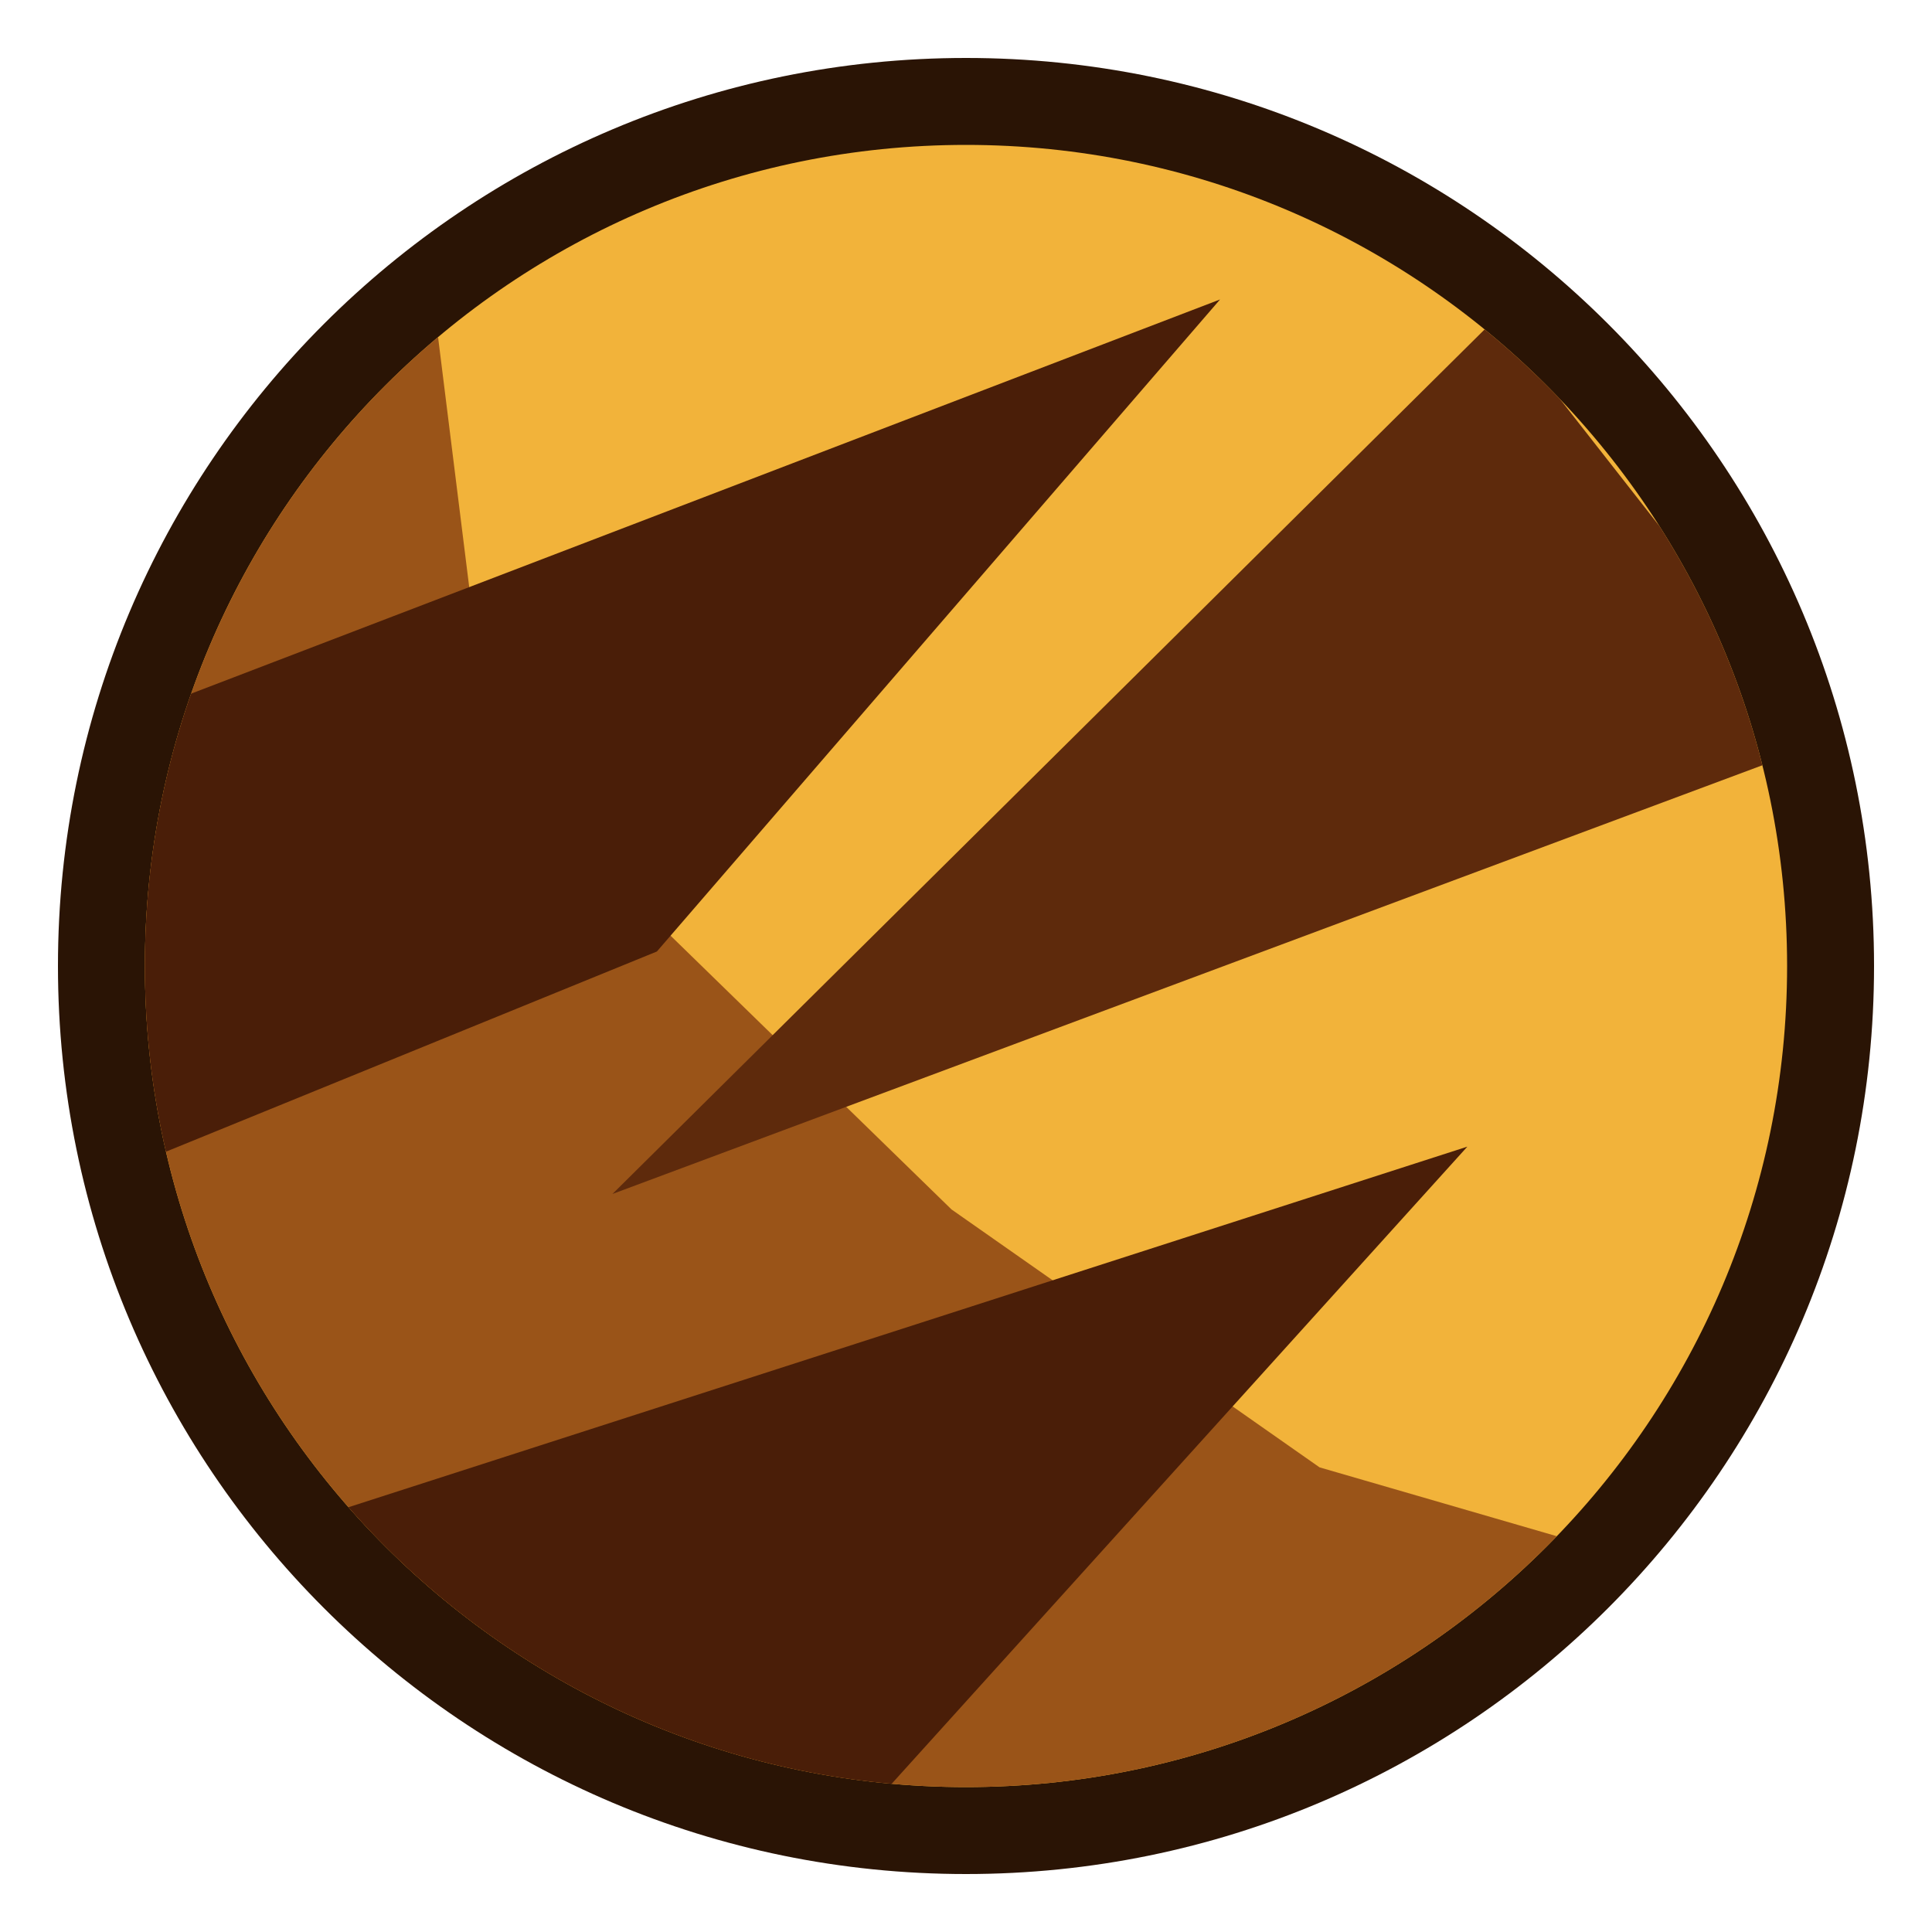
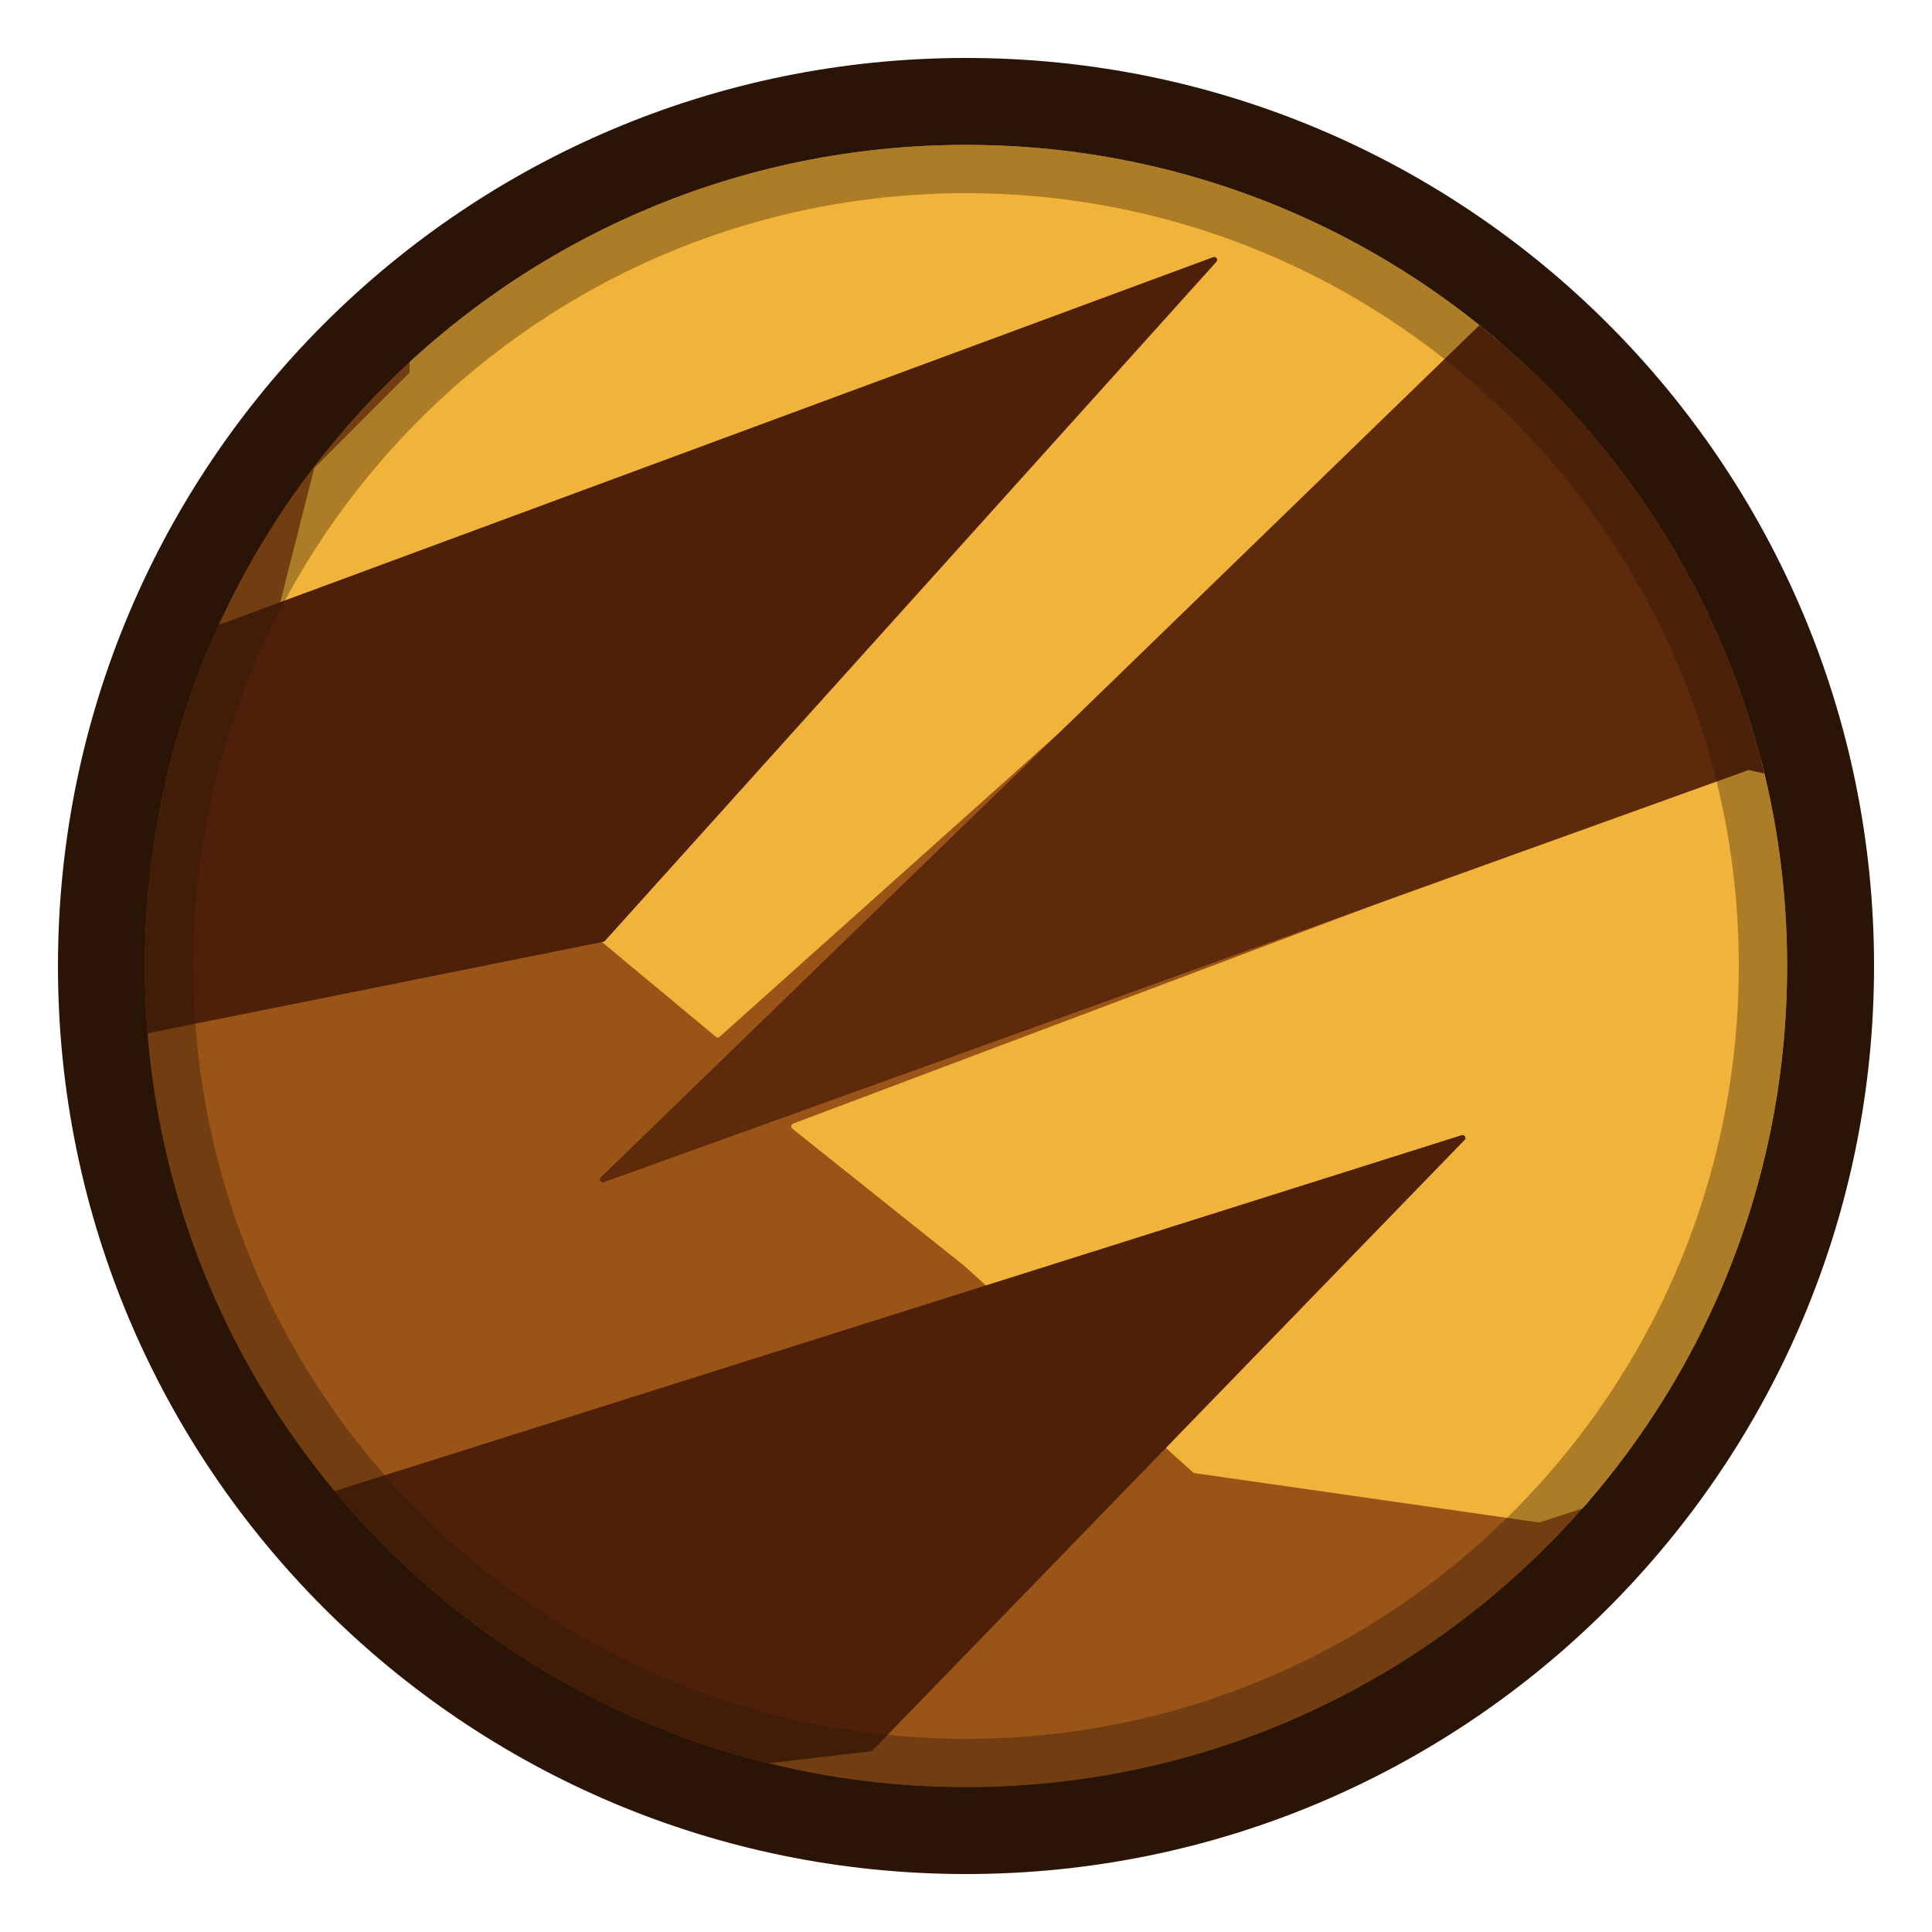
<svg xmlns="http://www.w3.org/2000/svg" viewBox="0 0 200 200" width="200" height="200">
  <circle cx="100" cy="100" r="94" fill="#2a1405" />
  <clipPath id="te">
    <circle cx="100" cy="100" r="85" />
  </clipPath>
  <g clip-path="url(#te)">
-     <rect width="200" height="200" fill="#f2b33a" />
-     <polygon points="10.0,10.0 45.1,32.9 48.9,63.4 67.2,94.7 98.5,125.2 136.6,151.9 193.1,168.3 193.1,193.1 10.0,193.1" fill="#9a5418" />
-     <polygon points="13.8,74.1 126.3,31.0 68.0,98.5 13.8,120.6" fill="#4a1e08" />
-     <polygon points="154.9,32.9 189.2,76.7 63.4,123.6" fill="#5e2a0c" />
-     <polygon points="25.3,159.5 151.9,118.7 88.2,189.2 44.3,193.1" fill="#4a1e08" />
+     <rect width="200" height="200" fill="#9a5418" />
+     <polygon points="42.7,5.1 163.3,5.1 157.3,32.8 74.3,107.1 62.4,97.2 125.7,26.9 28.8,64.4 32.8,48.6 42.7,38.7" fill="#f2b33a" stroke="#f2b33a" stroke-width="0.6" stroke-linejoin="round" />
+     <polygon points="181.0,79.4 202.8,72.3 202.8,175.1 175.1,152.2 159.3,157.3 123.7,152.2 100.0,130.8 82.2,116.6" fill="#f2b33a" stroke="#f2b33a" stroke-width="0.6" stroke-linejoin="round" />
+     <polygon points="5.1,71.5 125.7,26.9 62.4,97.2 5.1,108.7" fill="#4e2009" stroke="#4e2009" stroke-width="0.6" stroke-linejoin="round" />
+     <polygon points="155.3,32.0 202.8,64.4 202.8,84.2 181.0,79.4 62.4,122.1" fill="#5e2a0c" stroke="#5e2a0c" stroke-width="0.6" stroke-linejoin="round" />
+     <polygon points="5.1,164.0 151.4,117.8 90.1,181.0 5.1,190.9" fill="#4e2009" stroke="#4e2009" stroke-width="0.6" stroke-linejoin="round" />
  </g>
+   <circle cx="100" cy="100" r="82.5" fill="none" stroke="#2a1405" stroke-opacity="0.35" stroke-width="5" />
</svg>
